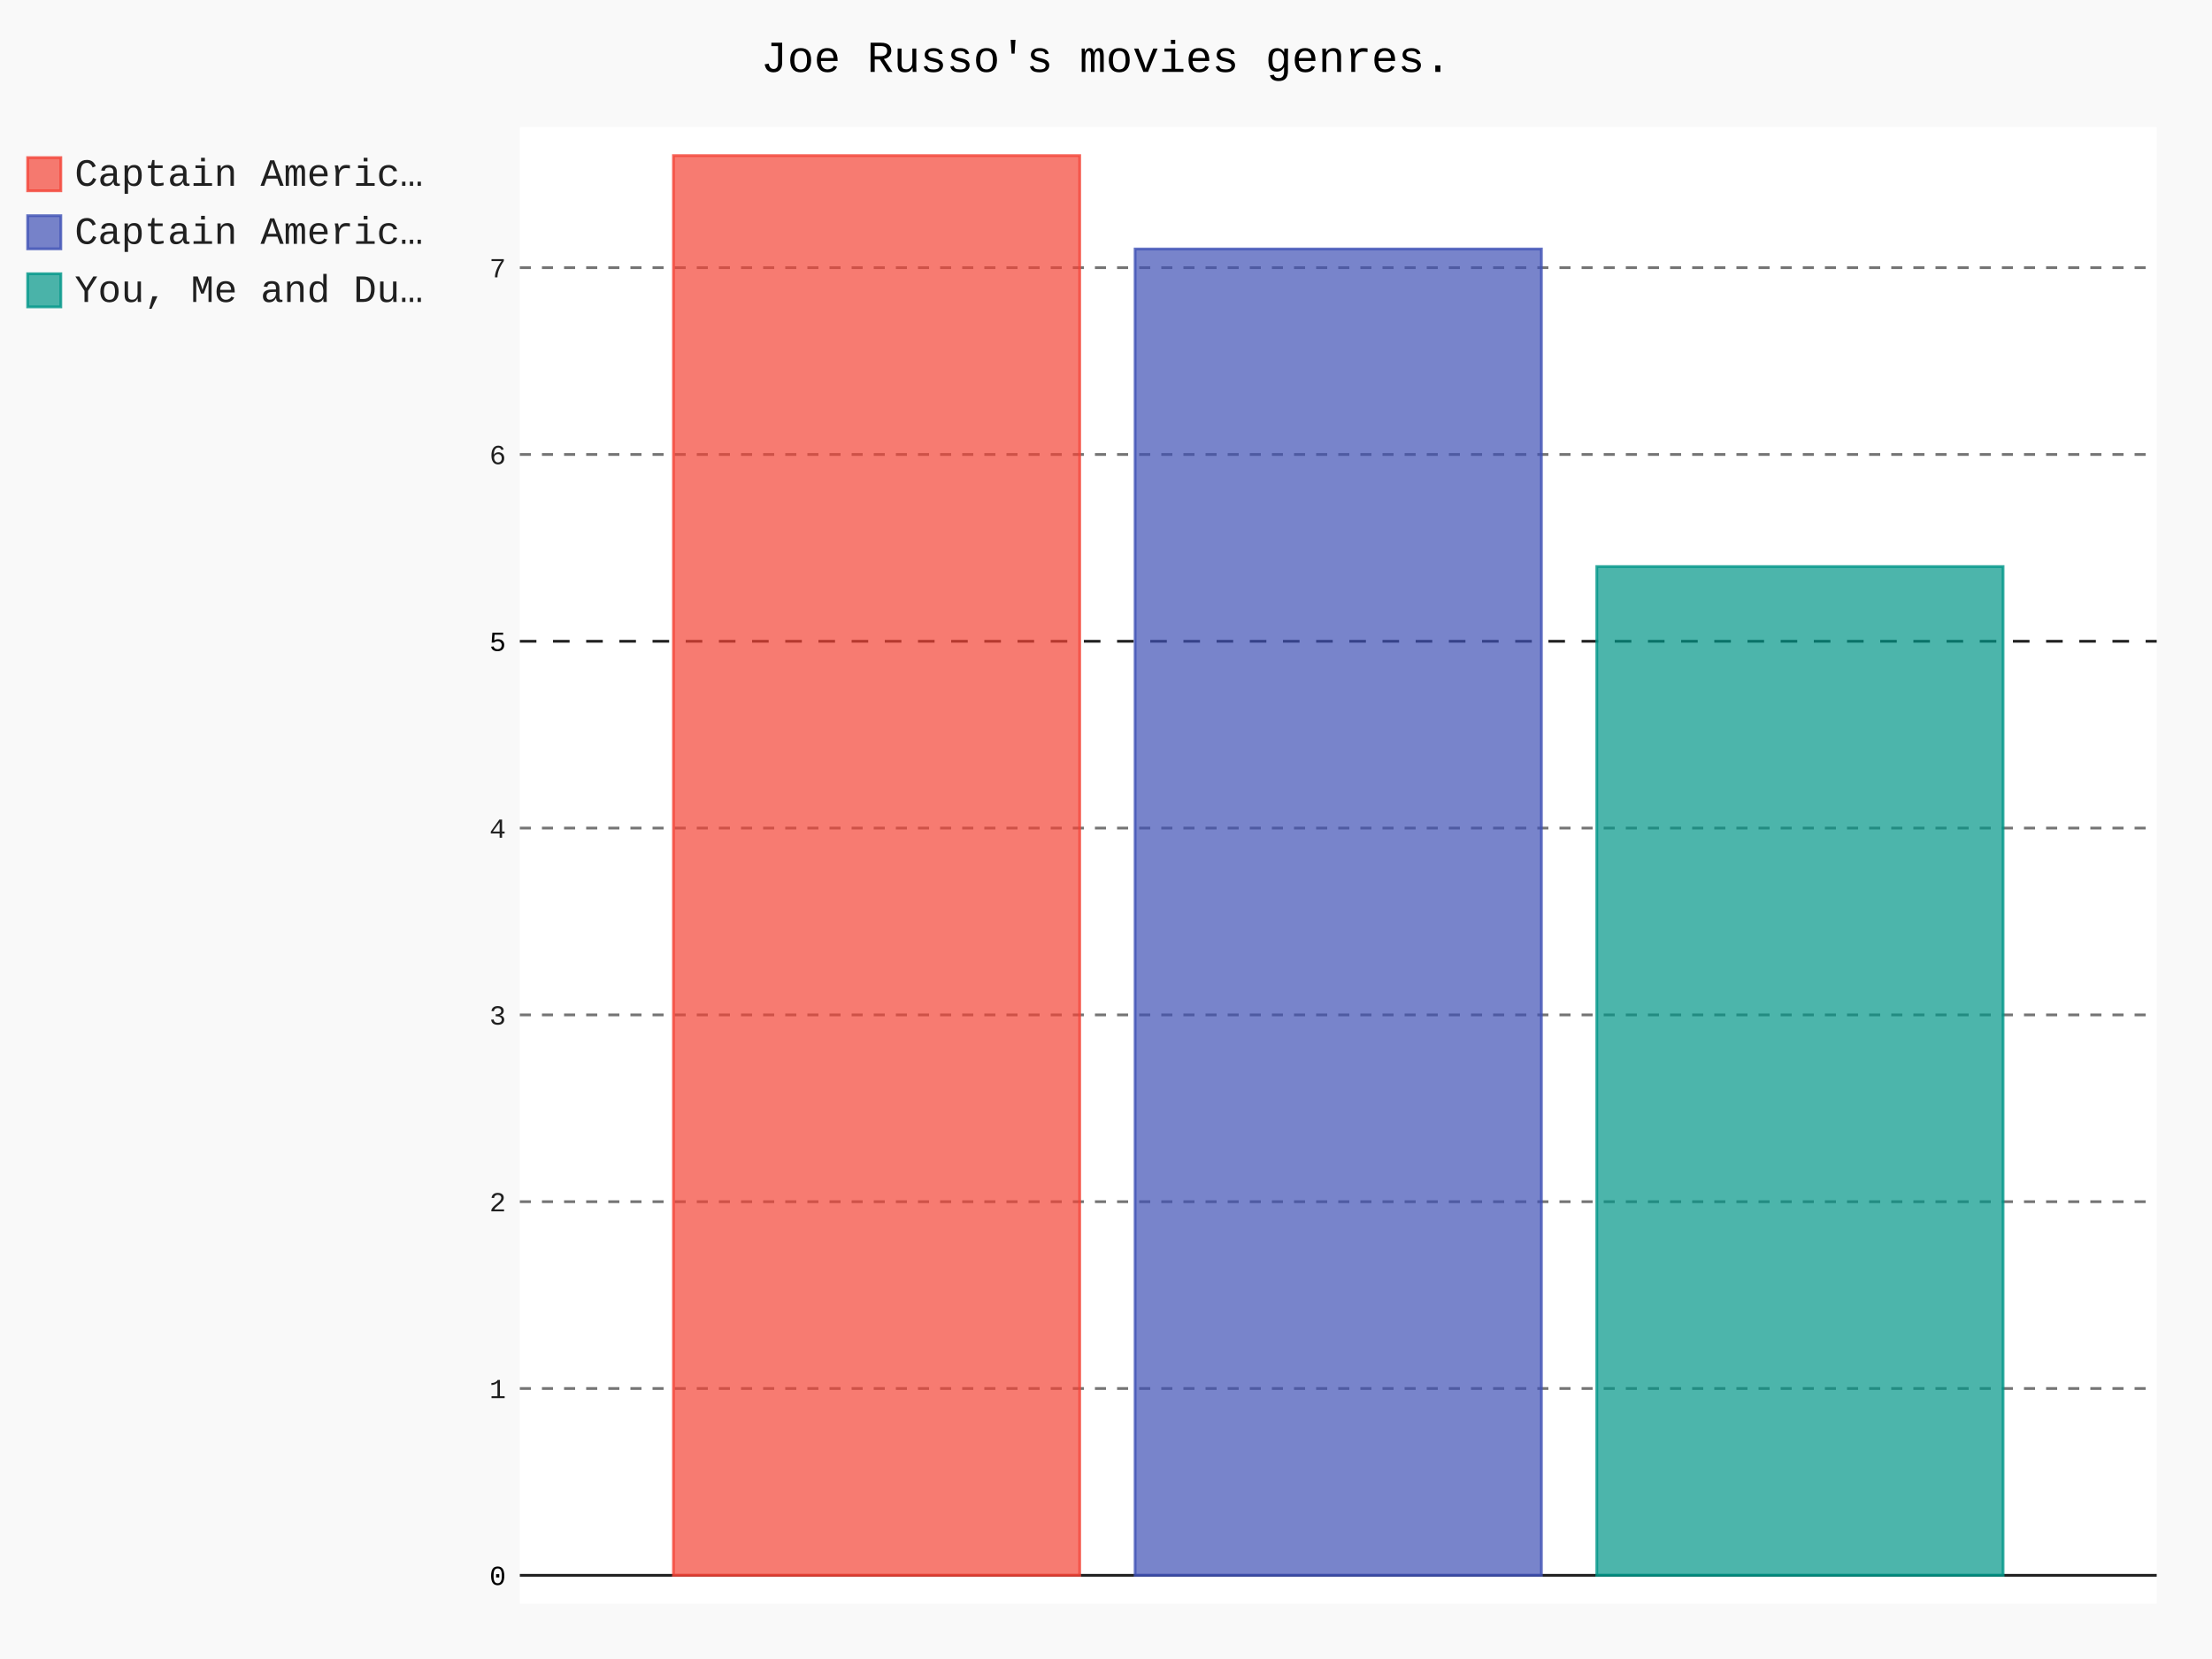
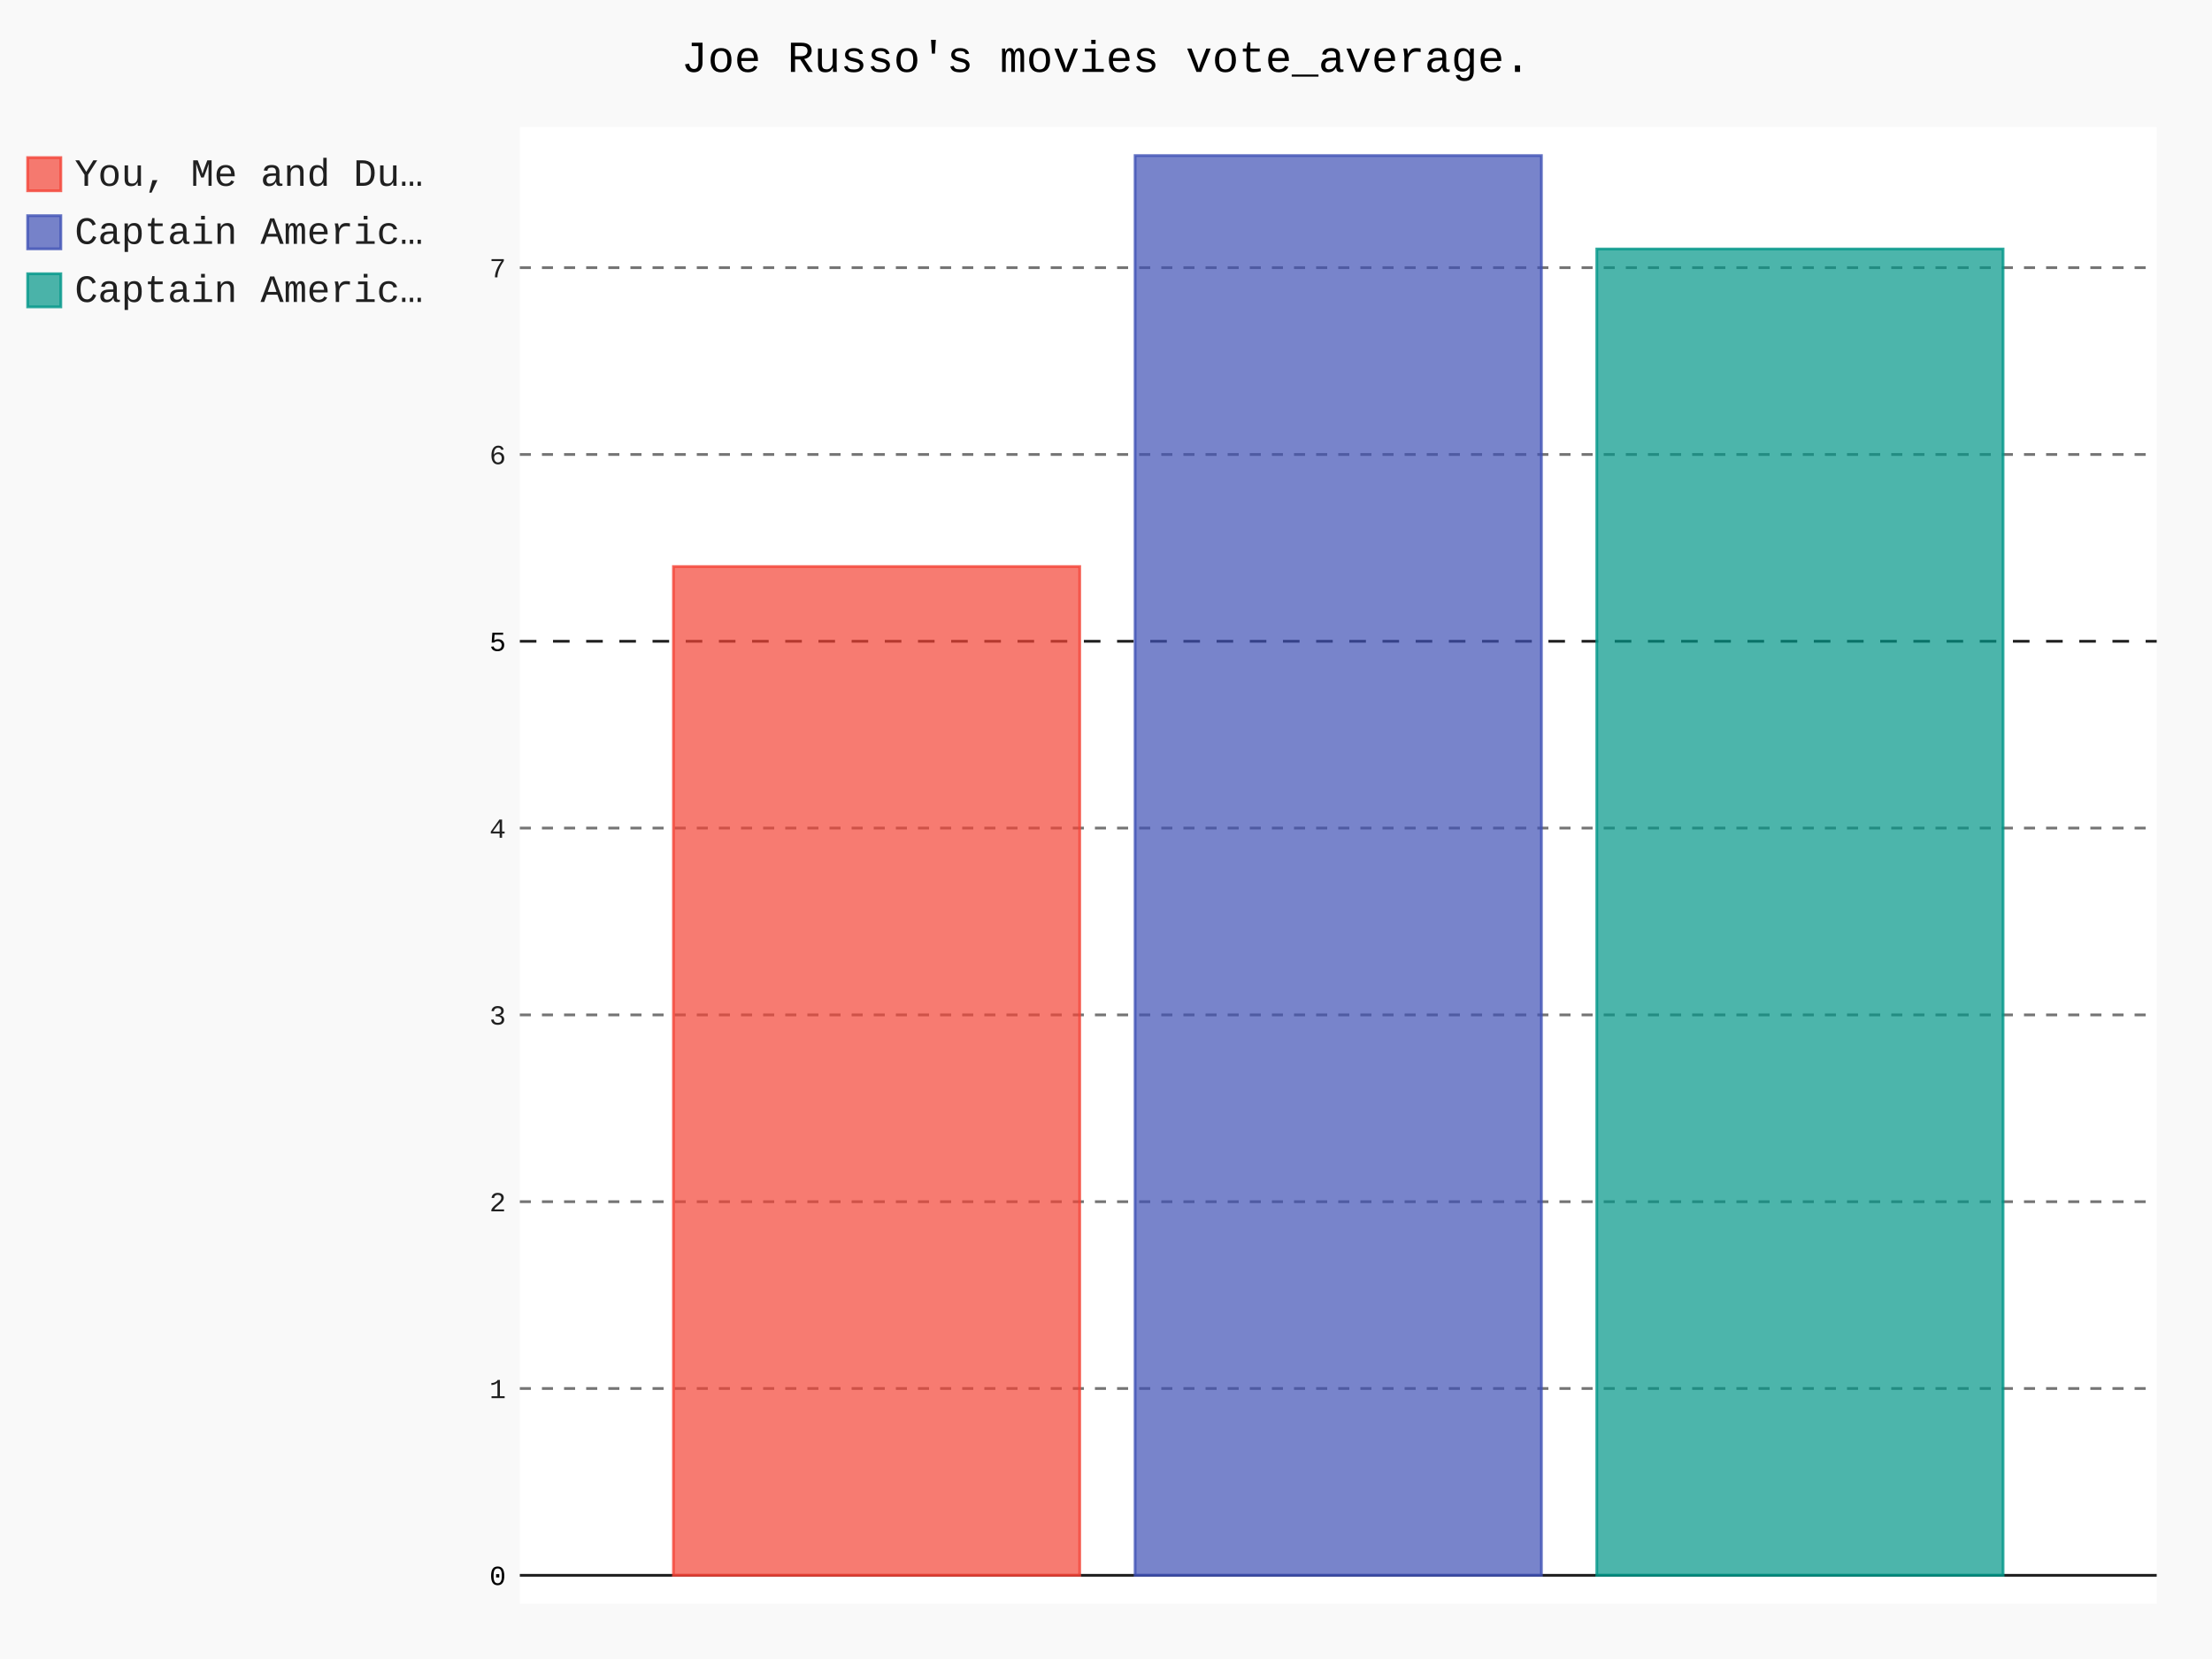
- <svg xmlns="http://www.w3.org/2000/svg" class="pygal-chart" id="chart-d041460c-5326-41dd-869b-c8374fcdfc51" viewBox="0 0 800 600">
+ <svg xmlns="http://www.w3.org/2000/svg" class="pygal-chart" id="chart-a70b55cc-a51a-42c4-a5c7-4282a6d44f2d" viewBox="0 0 800 600">
  <defs>
-     <style type="text/css">#chart-d041460c-5326-41dd-869b-c8374fcdfc51{-webkit-user-select:none;-webkit-font-smoothing:antialiased;font-family:Consolas,"Liberation Mono",Menlo,Courier,monospace}#chart-d041460c-5326-41dd-869b-c8374fcdfc51 .title{font-family:Consolas,"Liberation Mono",Menlo,Courier,monospace;font-size:16px}#chart-d041460c-5326-41dd-869b-c8374fcdfc51 .legends .legend text{font-family:Consolas,"Liberation Mono",Menlo,Courier,monospace;font-size:14px}#chart-d041460c-5326-41dd-869b-c8374fcdfc51 .axis text{font-family:Consolas,"Liberation Mono",Menlo,Courier,monospace;font-size:10px}#chart-d041460c-5326-41dd-869b-c8374fcdfc51 .axis text.major{font-family:Consolas,"Liberation Mono",Menlo,Courier,monospace;font-size:10px}#chart-d041460c-5326-41dd-869b-c8374fcdfc51 .text-overlay text.value{font-family:Consolas,"Liberation Mono",Menlo,Courier,monospace;font-size:16px}#chart-d041460c-5326-41dd-869b-c8374fcdfc51 .text-overlay text.label{font-family:Consolas,"Liberation Mono",Menlo,Courier,monospace;font-size:10px}#chart-d041460c-5326-41dd-869b-c8374fcdfc51 .tooltip{font-family:Consolas,"Liberation Mono",Menlo,Courier,monospace;font-size:14px}#chart-d041460c-5326-41dd-869b-c8374fcdfc51 text.no_data{font-family:Consolas,"Liberation Mono",Menlo,Courier,monospace;font-size:64px}
- #chart-d041460c-5326-41dd-869b-c8374fcdfc51{background-color:rgba(249,249,249,1)}#chart-d041460c-5326-41dd-869b-c8374fcdfc51 path,#chart-d041460c-5326-41dd-869b-c8374fcdfc51 line,#chart-d041460c-5326-41dd-869b-c8374fcdfc51 rect,#chart-d041460c-5326-41dd-869b-c8374fcdfc51 circle{-webkit-transition:150ms;-moz-transition:150ms;transition:150ms}#chart-d041460c-5326-41dd-869b-c8374fcdfc51 .graph &gt; .background{fill:rgba(249,249,249,1)}#chart-d041460c-5326-41dd-869b-c8374fcdfc51 .plot &gt; .background{fill:rgba(255,255,255,1)}#chart-d041460c-5326-41dd-869b-c8374fcdfc51 .graph{fill:rgba(0,0,0,.87)}#chart-d041460c-5326-41dd-869b-c8374fcdfc51 text.no_data{fill:rgba(0,0,0,1)}#chart-d041460c-5326-41dd-869b-c8374fcdfc51 .title{fill:rgba(0,0,0,1)}#chart-d041460c-5326-41dd-869b-c8374fcdfc51 .legends .legend text{fill:rgba(0,0,0,.87)}#chart-d041460c-5326-41dd-869b-c8374fcdfc51 .legends .legend:hover text{fill:rgba(0,0,0,1)}#chart-d041460c-5326-41dd-869b-c8374fcdfc51 .axis .line{stroke:rgba(0,0,0,1)}#chart-d041460c-5326-41dd-869b-c8374fcdfc51 .axis .guide.line{stroke:rgba(0,0,0,.54)}#chart-d041460c-5326-41dd-869b-c8374fcdfc51 .axis .major.line{stroke:rgba(0,0,0,.87)}#chart-d041460c-5326-41dd-869b-c8374fcdfc51 .axis text.major{fill:rgba(0,0,0,1)}#chart-d041460c-5326-41dd-869b-c8374fcdfc51 .axis.y .guides:hover .guide.line,#chart-d041460c-5326-41dd-869b-c8374fcdfc51 .line-graph .axis.x .guides:hover .guide.line,#chart-d041460c-5326-41dd-869b-c8374fcdfc51 .stackedline-graph .axis.x .guides:hover .guide.line,#chart-d041460c-5326-41dd-869b-c8374fcdfc51 .xy-graph .axis.x .guides:hover .guide.line{stroke:rgba(0,0,0,1)}#chart-d041460c-5326-41dd-869b-c8374fcdfc51 .axis .guides:hover text{fill:rgba(0,0,0,1)}#chart-d041460c-5326-41dd-869b-c8374fcdfc51 .reactive{fill-opacity:.7;stroke-opacity:.8}#chart-d041460c-5326-41dd-869b-c8374fcdfc51 .ci{stroke:rgba(0,0,0,.87)}#chart-d041460c-5326-41dd-869b-c8374fcdfc51 .reactive.active,#chart-d041460c-5326-41dd-869b-c8374fcdfc51 .active .reactive{fill-opacity:.8;stroke-opacity:.9;stroke-width:4}#chart-d041460c-5326-41dd-869b-c8374fcdfc51 .ci .reactive.active{stroke-width:1.5}#chart-d041460c-5326-41dd-869b-c8374fcdfc51 .series text{fill:rgba(0,0,0,1)}#chart-d041460c-5326-41dd-869b-c8374fcdfc51 .tooltip rect{fill:rgba(255,255,255,1);stroke:rgba(0,0,0,1);-webkit-transition:opacity 150ms;-moz-transition:opacity 150ms;transition:opacity 150ms}#chart-d041460c-5326-41dd-869b-c8374fcdfc51 .tooltip .label{fill:rgba(0,0,0,.87)}#chart-d041460c-5326-41dd-869b-c8374fcdfc51 .tooltip .label{fill:rgba(0,0,0,.87)}#chart-d041460c-5326-41dd-869b-c8374fcdfc51 .tooltip .legend{font-size:.8em;fill:rgba(0,0,0,.54)}#chart-d041460c-5326-41dd-869b-c8374fcdfc51 .tooltip .x_label{font-size:.6em;fill:rgba(0,0,0,1)}#chart-d041460c-5326-41dd-869b-c8374fcdfc51 .tooltip .xlink{font-size:.5em;text-decoration:underline}#chart-d041460c-5326-41dd-869b-c8374fcdfc51 .tooltip .value{font-size:1.5em}#chart-d041460c-5326-41dd-869b-c8374fcdfc51 .bound{font-size:.5em}#chart-d041460c-5326-41dd-869b-c8374fcdfc51 .max-value{font-size:.75em;fill:rgba(0,0,0,.54)}#chart-d041460c-5326-41dd-869b-c8374fcdfc51 .map-element{fill:rgba(255,255,255,1);stroke:rgba(0,0,0,.54) !important}#chart-d041460c-5326-41dd-869b-c8374fcdfc51 .map-element .reactive{fill-opacity:inherit;stroke-opacity:inherit}#chart-d041460c-5326-41dd-869b-c8374fcdfc51 .color-0,#chart-d041460c-5326-41dd-869b-c8374fcdfc51 .color-0 a:visited{stroke:#F44336;fill:#F44336}#chart-d041460c-5326-41dd-869b-c8374fcdfc51 .color-1,#chart-d041460c-5326-41dd-869b-c8374fcdfc51 .color-1 a:visited{stroke:#3F51B5;fill:#3F51B5}#chart-d041460c-5326-41dd-869b-c8374fcdfc51 .color-2,#chart-d041460c-5326-41dd-869b-c8374fcdfc51 .color-2 a:visited{stroke:#009688;fill:#009688}#chart-d041460c-5326-41dd-869b-c8374fcdfc51 .text-overlay .color-0 text{fill:black}#chart-d041460c-5326-41dd-869b-c8374fcdfc51 .text-overlay .color-1 text{fill:black}#chart-d041460c-5326-41dd-869b-c8374fcdfc51 .text-overlay .color-2 text{fill:black}
- #chart-d041460c-5326-41dd-869b-c8374fcdfc51 text.no_data{text-anchor:middle}#chart-d041460c-5326-41dd-869b-c8374fcdfc51 .guide.line{fill:none}#chart-d041460c-5326-41dd-869b-c8374fcdfc51 .centered{text-anchor:middle}#chart-d041460c-5326-41dd-869b-c8374fcdfc51 .title{text-anchor:middle}#chart-d041460c-5326-41dd-869b-c8374fcdfc51 .legends .legend text{fill-opacity:1}#chart-d041460c-5326-41dd-869b-c8374fcdfc51 .axis.x text{text-anchor:middle}#chart-d041460c-5326-41dd-869b-c8374fcdfc51 .axis.x:not(.web) text[transform]{text-anchor:start}#chart-d041460c-5326-41dd-869b-c8374fcdfc51 .axis.x:not(.web) text[transform].backwards{text-anchor:end}#chart-d041460c-5326-41dd-869b-c8374fcdfc51 .axis.y text{text-anchor:end}#chart-d041460c-5326-41dd-869b-c8374fcdfc51 .axis.y text[transform].backwards{text-anchor:start}#chart-d041460c-5326-41dd-869b-c8374fcdfc51 .axis.y2 text{text-anchor:start}#chart-d041460c-5326-41dd-869b-c8374fcdfc51 .axis.y2 text[transform].backwards{text-anchor:end}#chart-d041460c-5326-41dd-869b-c8374fcdfc51 .axis .guide.line{stroke-dasharray:4,4}#chart-d041460c-5326-41dd-869b-c8374fcdfc51 .axis .major.guide.line{stroke-dasharray:6,6}#chart-d041460c-5326-41dd-869b-c8374fcdfc51 .horizontal .axis.y .guide.line,#chart-d041460c-5326-41dd-869b-c8374fcdfc51 .horizontal .axis.y2 .guide.line,#chart-d041460c-5326-41dd-869b-c8374fcdfc51 .vertical .axis.x .guide.line{opacity:0}#chart-d041460c-5326-41dd-869b-c8374fcdfc51 .horizontal .axis.always_show .guide.line,#chart-d041460c-5326-41dd-869b-c8374fcdfc51 .vertical .axis.always_show .guide.line{opacity:1 !important}#chart-d041460c-5326-41dd-869b-c8374fcdfc51 .axis.y .guides:hover .guide.line,#chart-d041460c-5326-41dd-869b-c8374fcdfc51 .axis.y2 .guides:hover .guide.line,#chart-d041460c-5326-41dd-869b-c8374fcdfc51 .axis.x .guides:hover .guide.line{opacity:1}#chart-d041460c-5326-41dd-869b-c8374fcdfc51 .axis .guides:hover text{opacity:1}#chart-d041460c-5326-41dd-869b-c8374fcdfc51 .nofill{fill:none}#chart-d041460c-5326-41dd-869b-c8374fcdfc51 .subtle-fill{fill-opacity:.2}#chart-d041460c-5326-41dd-869b-c8374fcdfc51 .dot{stroke-width:1px;fill-opacity:1}#chart-d041460c-5326-41dd-869b-c8374fcdfc51 .dot.active{stroke-width:5px}#chart-d041460c-5326-41dd-869b-c8374fcdfc51 .dot.negative{fill:transparent}#chart-d041460c-5326-41dd-869b-c8374fcdfc51 text,#chart-d041460c-5326-41dd-869b-c8374fcdfc51 tspan{stroke:none !important}#chart-d041460c-5326-41dd-869b-c8374fcdfc51 .series text.active{opacity:1}#chart-d041460c-5326-41dd-869b-c8374fcdfc51 .tooltip rect{fill-opacity:.95;stroke-width:.5}#chart-d041460c-5326-41dd-869b-c8374fcdfc51 .tooltip text{fill-opacity:1}#chart-d041460c-5326-41dd-869b-c8374fcdfc51 .showable{visibility:hidden}#chart-d041460c-5326-41dd-869b-c8374fcdfc51 .showable.shown{visibility:visible}#chart-d041460c-5326-41dd-869b-c8374fcdfc51 .gauge-background{fill:rgba(229,229,229,1);stroke:none}#chart-d041460c-5326-41dd-869b-c8374fcdfc51 .bg-lines{stroke:rgba(249,249,249,1);stroke-width:2px}</style>
+     <style type="text/css">#chart-a70b55cc-a51a-42c4-a5c7-4282a6d44f2d{-webkit-user-select:none;-webkit-font-smoothing:antialiased;font-family:Consolas,"Liberation Mono",Menlo,Courier,monospace}#chart-a70b55cc-a51a-42c4-a5c7-4282a6d44f2d .title{font-family:Consolas,"Liberation Mono",Menlo,Courier,monospace;font-size:16px}#chart-a70b55cc-a51a-42c4-a5c7-4282a6d44f2d .legends .legend text{font-family:Consolas,"Liberation Mono",Menlo,Courier,monospace;font-size:14px}#chart-a70b55cc-a51a-42c4-a5c7-4282a6d44f2d .axis text{font-family:Consolas,"Liberation Mono",Menlo,Courier,monospace;font-size:10px}#chart-a70b55cc-a51a-42c4-a5c7-4282a6d44f2d .axis text.major{font-family:Consolas,"Liberation Mono",Menlo,Courier,monospace;font-size:10px}#chart-a70b55cc-a51a-42c4-a5c7-4282a6d44f2d .text-overlay text.value{font-family:Consolas,"Liberation Mono",Menlo,Courier,monospace;font-size:16px}#chart-a70b55cc-a51a-42c4-a5c7-4282a6d44f2d .text-overlay text.label{font-family:Consolas,"Liberation Mono",Menlo,Courier,monospace;font-size:10px}#chart-a70b55cc-a51a-42c4-a5c7-4282a6d44f2d .tooltip{font-family:Consolas,"Liberation Mono",Menlo,Courier,monospace;font-size:14px}#chart-a70b55cc-a51a-42c4-a5c7-4282a6d44f2d text.no_data{font-family:Consolas,"Liberation Mono",Menlo,Courier,monospace;font-size:64px}
+ #chart-a70b55cc-a51a-42c4-a5c7-4282a6d44f2d{background-color:rgba(249,249,249,1)}#chart-a70b55cc-a51a-42c4-a5c7-4282a6d44f2d path,#chart-a70b55cc-a51a-42c4-a5c7-4282a6d44f2d line,#chart-a70b55cc-a51a-42c4-a5c7-4282a6d44f2d rect,#chart-a70b55cc-a51a-42c4-a5c7-4282a6d44f2d circle{-webkit-transition:150ms;-moz-transition:150ms;transition:150ms}#chart-a70b55cc-a51a-42c4-a5c7-4282a6d44f2d .graph &gt; .background{fill:rgba(249,249,249,1)}#chart-a70b55cc-a51a-42c4-a5c7-4282a6d44f2d .plot &gt; .background{fill:rgba(255,255,255,1)}#chart-a70b55cc-a51a-42c4-a5c7-4282a6d44f2d .graph{fill:rgba(0,0,0,.87)}#chart-a70b55cc-a51a-42c4-a5c7-4282a6d44f2d text.no_data{fill:rgba(0,0,0,1)}#chart-a70b55cc-a51a-42c4-a5c7-4282a6d44f2d .title{fill:rgba(0,0,0,1)}#chart-a70b55cc-a51a-42c4-a5c7-4282a6d44f2d .legends .legend text{fill:rgba(0,0,0,.87)}#chart-a70b55cc-a51a-42c4-a5c7-4282a6d44f2d .legends .legend:hover text{fill:rgba(0,0,0,1)}#chart-a70b55cc-a51a-42c4-a5c7-4282a6d44f2d .axis .line{stroke:rgba(0,0,0,1)}#chart-a70b55cc-a51a-42c4-a5c7-4282a6d44f2d .axis .guide.line{stroke:rgba(0,0,0,.54)}#chart-a70b55cc-a51a-42c4-a5c7-4282a6d44f2d .axis .major.line{stroke:rgba(0,0,0,.87)}#chart-a70b55cc-a51a-42c4-a5c7-4282a6d44f2d .axis text.major{fill:rgba(0,0,0,1)}#chart-a70b55cc-a51a-42c4-a5c7-4282a6d44f2d .axis.y .guides:hover .guide.line,#chart-a70b55cc-a51a-42c4-a5c7-4282a6d44f2d .line-graph .axis.x .guides:hover .guide.line,#chart-a70b55cc-a51a-42c4-a5c7-4282a6d44f2d .stackedline-graph .axis.x .guides:hover .guide.line,#chart-a70b55cc-a51a-42c4-a5c7-4282a6d44f2d .xy-graph .axis.x .guides:hover .guide.line{stroke:rgba(0,0,0,1)}#chart-a70b55cc-a51a-42c4-a5c7-4282a6d44f2d .axis .guides:hover text{fill:rgba(0,0,0,1)}#chart-a70b55cc-a51a-42c4-a5c7-4282a6d44f2d .reactive{fill-opacity:.7;stroke-opacity:.8}#chart-a70b55cc-a51a-42c4-a5c7-4282a6d44f2d .ci{stroke:rgba(0,0,0,.87)}#chart-a70b55cc-a51a-42c4-a5c7-4282a6d44f2d .reactive.active,#chart-a70b55cc-a51a-42c4-a5c7-4282a6d44f2d .active .reactive{fill-opacity:.8;stroke-opacity:.9;stroke-width:4}#chart-a70b55cc-a51a-42c4-a5c7-4282a6d44f2d .ci .reactive.active{stroke-width:1.5}#chart-a70b55cc-a51a-42c4-a5c7-4282a6d44f2d .series text{fill:rgba(0,0,0,1)}#chart-a70b55cc-a51a-42c4-a5c7-4282a6d44f2d .tooltip rect{fill:rgba(255,255,255,1);stroke:rgba(0,0,0,1);-webkit-transition:opacity 150ms;-moz-transition:opacity 150ms;transition:opacity 150ms}#chart-a70b55cc-a51a-42c4-a5c7-4282a6d44f2d .tooltip .label{fill:rgba(0,0,0,.87)}#chart-a70b55cc-a51a-42c4-a5c7-4282a6d44f2d .tooltip .label{fill:rgba(0,0,0,.87)}#chart-a70b55cc-a51a-42c4-a5c7-4282a6d44f2d .tooltip .legend{font-size:.8em;fill:rgba(0,0,0,.54)}#chart-a70b55cc-a51a-42c4-a5c7-4282a6d44f2d .tooltip .x_label{font-size:.6em;fill:rgba(0,0,0,1)}#chart-a70b55cc-a51a-42c4-a5c7-4282a6d44f2d .tooltip .xlink{font-size:.5em;text-decoration:underline}#chart-a70b55cc-a51a-42c4-a5c7-4282a6d44f2d .tooltip .value{font-size:1.5em}#chart-a70b55cc-a51a-42c4-a5c7-4282a6d44f2d .bound{font-size:.5em}#chart-a70b55cc-a51a-42c4-a5c7-4282a6d44f2d .max-value{font-size:.75em;fill:rgba(0,0,0,.54)}#chart-a70b55cc-a51a-42c4-a5c7-4282a6d44f2d .map-element{fill:rgba(255,255,255,1);stroke:rgba(0,0,0,.54) !important}#chart-a70b55cc-a51a-42c4-a5c7-4282a6d44f2d .map-element .reactive{fill-opacity:inherit;stroke-opacity:inherit}#chart-a70b55cc-a51a-42c4-a5c7-4282a6d44f2d .color-0,#chart-a70b55cc-a51a-42c4-a5c7-4282a6d44f2d .color-0 a:visited{stroke:#F44336;fill:#F44336}#chart-a70b55cc-a51a-42c4-a5c7-4282a6d44f2d .color-1,#chart-a70b55cc-a51a-42c4-a5c7-4282a6d44f2d .color-1 a:visited{stroke:#3F51B5;fill:#3F51B5}#chart-a70b55cc-a51a-42c4-a5c7-4282a6d44f2d .color-2,#chart-a70b55cc-a51a-42c4-a5c7-4282a6d44f2d .color-2 a:visited{stroke:#009688;fill:#009688}#chart-a70b55cc-a51a-42c4-a5c7-4282a6d44f2d .text-overlay .color-0 text{fill:black}#chart-a70b55cc-a51a-42c4-a5c7-4282a6d44f2d .text-overlay .color-1 text{fill:black}#chart-a70b55cc-a51a-42c4-a5c7-4282a6d44f2d .text-overlay .color-2 text{fill:black}
+ #chart-a70b55cc-a51a-42c4-a5c7-4282a6d44f2d text.no_data{text-anchor:middle}#chart-a70b55cc-a51a-42c4-a5c7-4282a6d44f2d .guide.line{fill:none}#chart-a70b55cc-a51a-42c4-a5c7-4282a6d44f2d .centered{text-anchor:middle}#chart-a70b55cc-a51a-42c4-a5c7-4282a6d44f2d .title{text-anchor:middle}#chart-a70b55cc-a51a-42c4-a5c7-4282a6d44f2d .legends .legend text{fill-opacity:1}#chart-a70b55cc-a51a-42c4-a5c7-4282a6d44f2d .axis.x text{text-anchor:middle}#chart-a70b55cc-a51a-42c4-a5c7-4282a6d44f2d .axis.x:not(.web) text[transform]{text-anchor:start}#chart-a70b55cc-a51a-42c4-a5c7-4282a6d44f2d .axis.x:not(.web) text[transform].backwards{text-anchor:end}#chart-a70b55cc-a51a-42c4-a5c7-4282a6d44f2d .axis.y text{text-anchor:end}#chart-a70b55cc-a51a-42c4-a5c7-4282a6d44f2d .axis.y text[transform].backwards{text-anchor:start}#chart-a70b55cc-a51a-42c4-a5c7-4282a6d44f2d .axis.y2 text{text-anchor:start}#chart-a70b55cc-a51a-42c4-a5c7-4282a6d44f2d .axis.y2 text[transform].backwards{text-anchor:end}#chart-a70b55cc-a51a-42c4-a5c7-4282a6d44f2d .axis .guide.line{stroke-dasharray:4,4}#chart-a70b55cc-a51a-42c4-a5c7-4282a6d44f2d .axis .major.guide.line{stroke-dasharray:6,6}#chart-a70b55cc-a51a-42c4-a5c7-4282a6d44f2d .horizontal .axis.y .guide.line,#chart-a70b55cc-a51a-42c4-a5c7-4282a6d44f2d .horizontal .axis.y2 .guide.line,#chart-a70b55cc-a51a-42c4-a5c7-4282a6d44f2d .vertical .axis.x .guide.line{opacity:0}#chart-a70b55cc-a51a-42c4-a5c7-4282a6d44f2d .horizontal .axis.always_show .guide.line,#chart-a70b55cc-a51a-42c4-a5c7-4282a6d44f2d .vertical .axis.always_show .guide.line{opacity:1 !important}#chart-a70b55cc-a51a-42c4-a5c7-4282a6d44f2d .axis.y .guides:hover .guide.line,#chart-a70b55cc-a51a-42c4-a5c7-4282a6d44f2d .axis.y2 .guides:hover .guide.line,#chart-a70b55cc-a51a-42c4-a5c7-4282a6d44f2d .axis.x .guides:hover .guide.line{opacity:1}#chart-a70b55cc-a51a-42c4-a5c7-4282a6d44f2d .axis .guides:hover text{opacity:1}#chart-a70b55cc-a51a-42c4-a5c7-4282a6d44f2d .nofill{fill:none}#chart-a70b55cc-a51a-42c4-a5c7-4282a6d44f2d .subtle-fill{fill-opacity:.2}#chart-a70b55cc-a51a-42c4-a5c7-4282a6d44f2d .dot{stroke-width:1px;fill-opacity:1}#chart-a70b55cc-a51a-42c4-a5c7-4282a6d44f2d .dot.active{stroke-width:5px}#chart-a70b55cc-a51a-42c4-a5c7-4282a6d44f2d .dot.negative{fill:transparent}#chart-a70b55cc-a51a-42c4-a5c7-4282a6d44f2d text,#chart-a70b55cc-a51a-42c4-a5c7-4282a6d44f2d tspan{stroke:none !important}#chart-a70b55cc-a51a-42c4-a5c7-4282a6d44f2d .series text.active{opacity:1}#chart-a70b55cc-a51a-42c4-a5c7-4282a6d44f2d .tooltip rect{fill-opacity:.95;stroke-width:.5}#chart-a70b55cc-a51a-42c4-a5c7-4282a6d44f2d .tooltip text{fill-opacity:1}#chart-a70b55cc-a51a-42c4-a5c7-4282a6d44f2d .showable{visibility:hidden}#chart-a70b55cc-a51a-42c4-a5c7-4282a6d44f2d .showable.shown{visibility:visible}#chart-a70b55cc-a51a-42c4-a5c7-4282a6d44f2d .gauge-background{fill:rgba(229,229,229,1);stroke:none}#chart-a70b55cc-a51a-42c4-a5c7-4282a6d44f2d .bg-lines{stroke:rgba(249,249,249,1);stroke-width:2px}</style>
  </defs>
  <g class="graph bar-graph vertical">
    <rect class="background" height="600" width="800" x="0" y="0" />
    <g class="plot" transform="translate(188, 46)">
      <rect class="background" height="534" width="592.0" x="0" y="0" />
      <g class="axis y always_show">
        <g class="guides">
          <path class="axis major line" d="M0 523.731 h592" />
          <text class="major" x="-5" y="527.231">0</text>
        </g>
        <g class="guides">
          <path class="guide line" d="M0 456.17 h592" />
          <text class="" x="-5" y="459.67">1</text>
        </g>
        <g class="guides">
          <path class="guide line" d="M0 388.609 h592" />
          <text class="" x="-5" y="392.109">2</text>
        </g>
        <g class="guides">
          <path class="guide line" d="M0 321.049 h592" />
          <text class="" x="-5" y="324.549">3</text>
        </g>
        <g class="guides">
          <path class="guide line" d="M0 253.488 h592" />
          <text class="" x="-5" y="256.988">4</text>
        </g>
        <g class="guides">
          <path class="major guide line" d="M0 185.927 h592" />
          <text class="major" x="-5" y="189.427">5</text>
        </g>
        <g class="guides">
          <path class="guide line" d="M0 118.366 h592" />
          <text class="" x="-5" y="121.866">6</text>
        </g>
        <g class="guides">
          <path class="guide line" d="M0 50.806 h592" />
          <text class="" x="-5" y="54.306">7</text>
        </g>
      </g>
      <g class="series serie-0 color-0">
        <g class="bars">
          <g class="bar">
-             <rect class="rect reactive tooltip-trigger" height="513.462" rx="0" ry="0" width="146.937" x="55.557" y="10.269" />
+             <rect class="rect reactive tooltip-trigger" height="364.828" rx="0" ry="0" width="146.937" x="55.557" y="158.903" />
          </g>
        </g>
      </g>
      <g class="series serie-1 color-1">
        <g class="bars">
          <g class="bar">
-             <rect class="rect reactive tooltip-trigger" height="479.681" rx="0" ry="0" width="146.937" x="222.531" y="44.05" />
+             <rect class="rect reactive tooltip-trigger" height="513.462" rx="0" ry="0" width="146.937" x="222.531" y="10.269" />
          </g>
        </g>
      </g>
      <g class="series serie-2 color-2">
        <g class="bars">
          <g class="bar">
-             <rect class="rect reactive tooltip-trigger" height="364.828" rx="0" ry="0" width="146.937" x="389.506" y="158.903" />
+             <rect class="rect reactive tooltip-trigger" height="479.681" rx="0" ry="0" width="146.937" x="389.506" y="44.05" />
          </g>
        </g>
      </g>
    </g>
    <g class="titles">
-       <text class="title plot_title" x="400.0" y="26">Joe Russo's movies genres.</text>
+       <text class="title plot_title" x="400.0" y="26">Joe Russo's movies vote_average.</text>
    </g>
    <g class="plot overlay" transform="translate(188, 46)">
      <g class="series serie-0 color-0" />
      <g class="series serie-1 color-1" />
      <g class="series serie-2 color-2" />
    </g>
    <g class="plot text-overlay" transform="translate(188, 46)">
      <g class="series serie-0 color-0" />
      <g class="series serie-1 color-1" />
      <g class="series serie-2 color-2" />
    </g>
    <g class="plot tooltip-overlay" transform="translate(188, 46)">
      <g class="tooltip" style="opacity: 0" transform="translate(0 0)">
        <rect class="tooltip-box" height="0" rx="0" ry="0" width="0" />
        <g class="text" />
      </g>
    </g>
    <g class="legends" transform="translate(10, 56)">
      <g class="legend reactive activate-serie" id="activate-serie-0">
        <rect class="color-0 reactive" height="12" width="12" x="0.0" y="1.0" />
-         <text x="17.0" y="11.2">Captain Americ…</text>
+         <text x="17.0" y="11.2">You, Me and Du…</text>
      </g>
      <g class="legend reactive activate-serie" id="activate-serie-1">
        <rect class="color-1 reactive" height="12" width="12" x="0.0" y="22.0" />
        <text x="17.0" y="32.2">Captain Americ…</text>
      </g>
      <g class="legend reactive activate-serie" id="activate-serie-2">
        <rect class="color-2 reactive" height="12" width="12" x="0.0" y="43.0" />
-         <text x="17.0" y="53.2">You, Me and Du…</text>
+         <text x="17.0" y="53.2">Captain Americ…</text>
      </g>
    </g>
    <g class="legends" transform="translate(790, 56)" />
  </g>
</svg>
